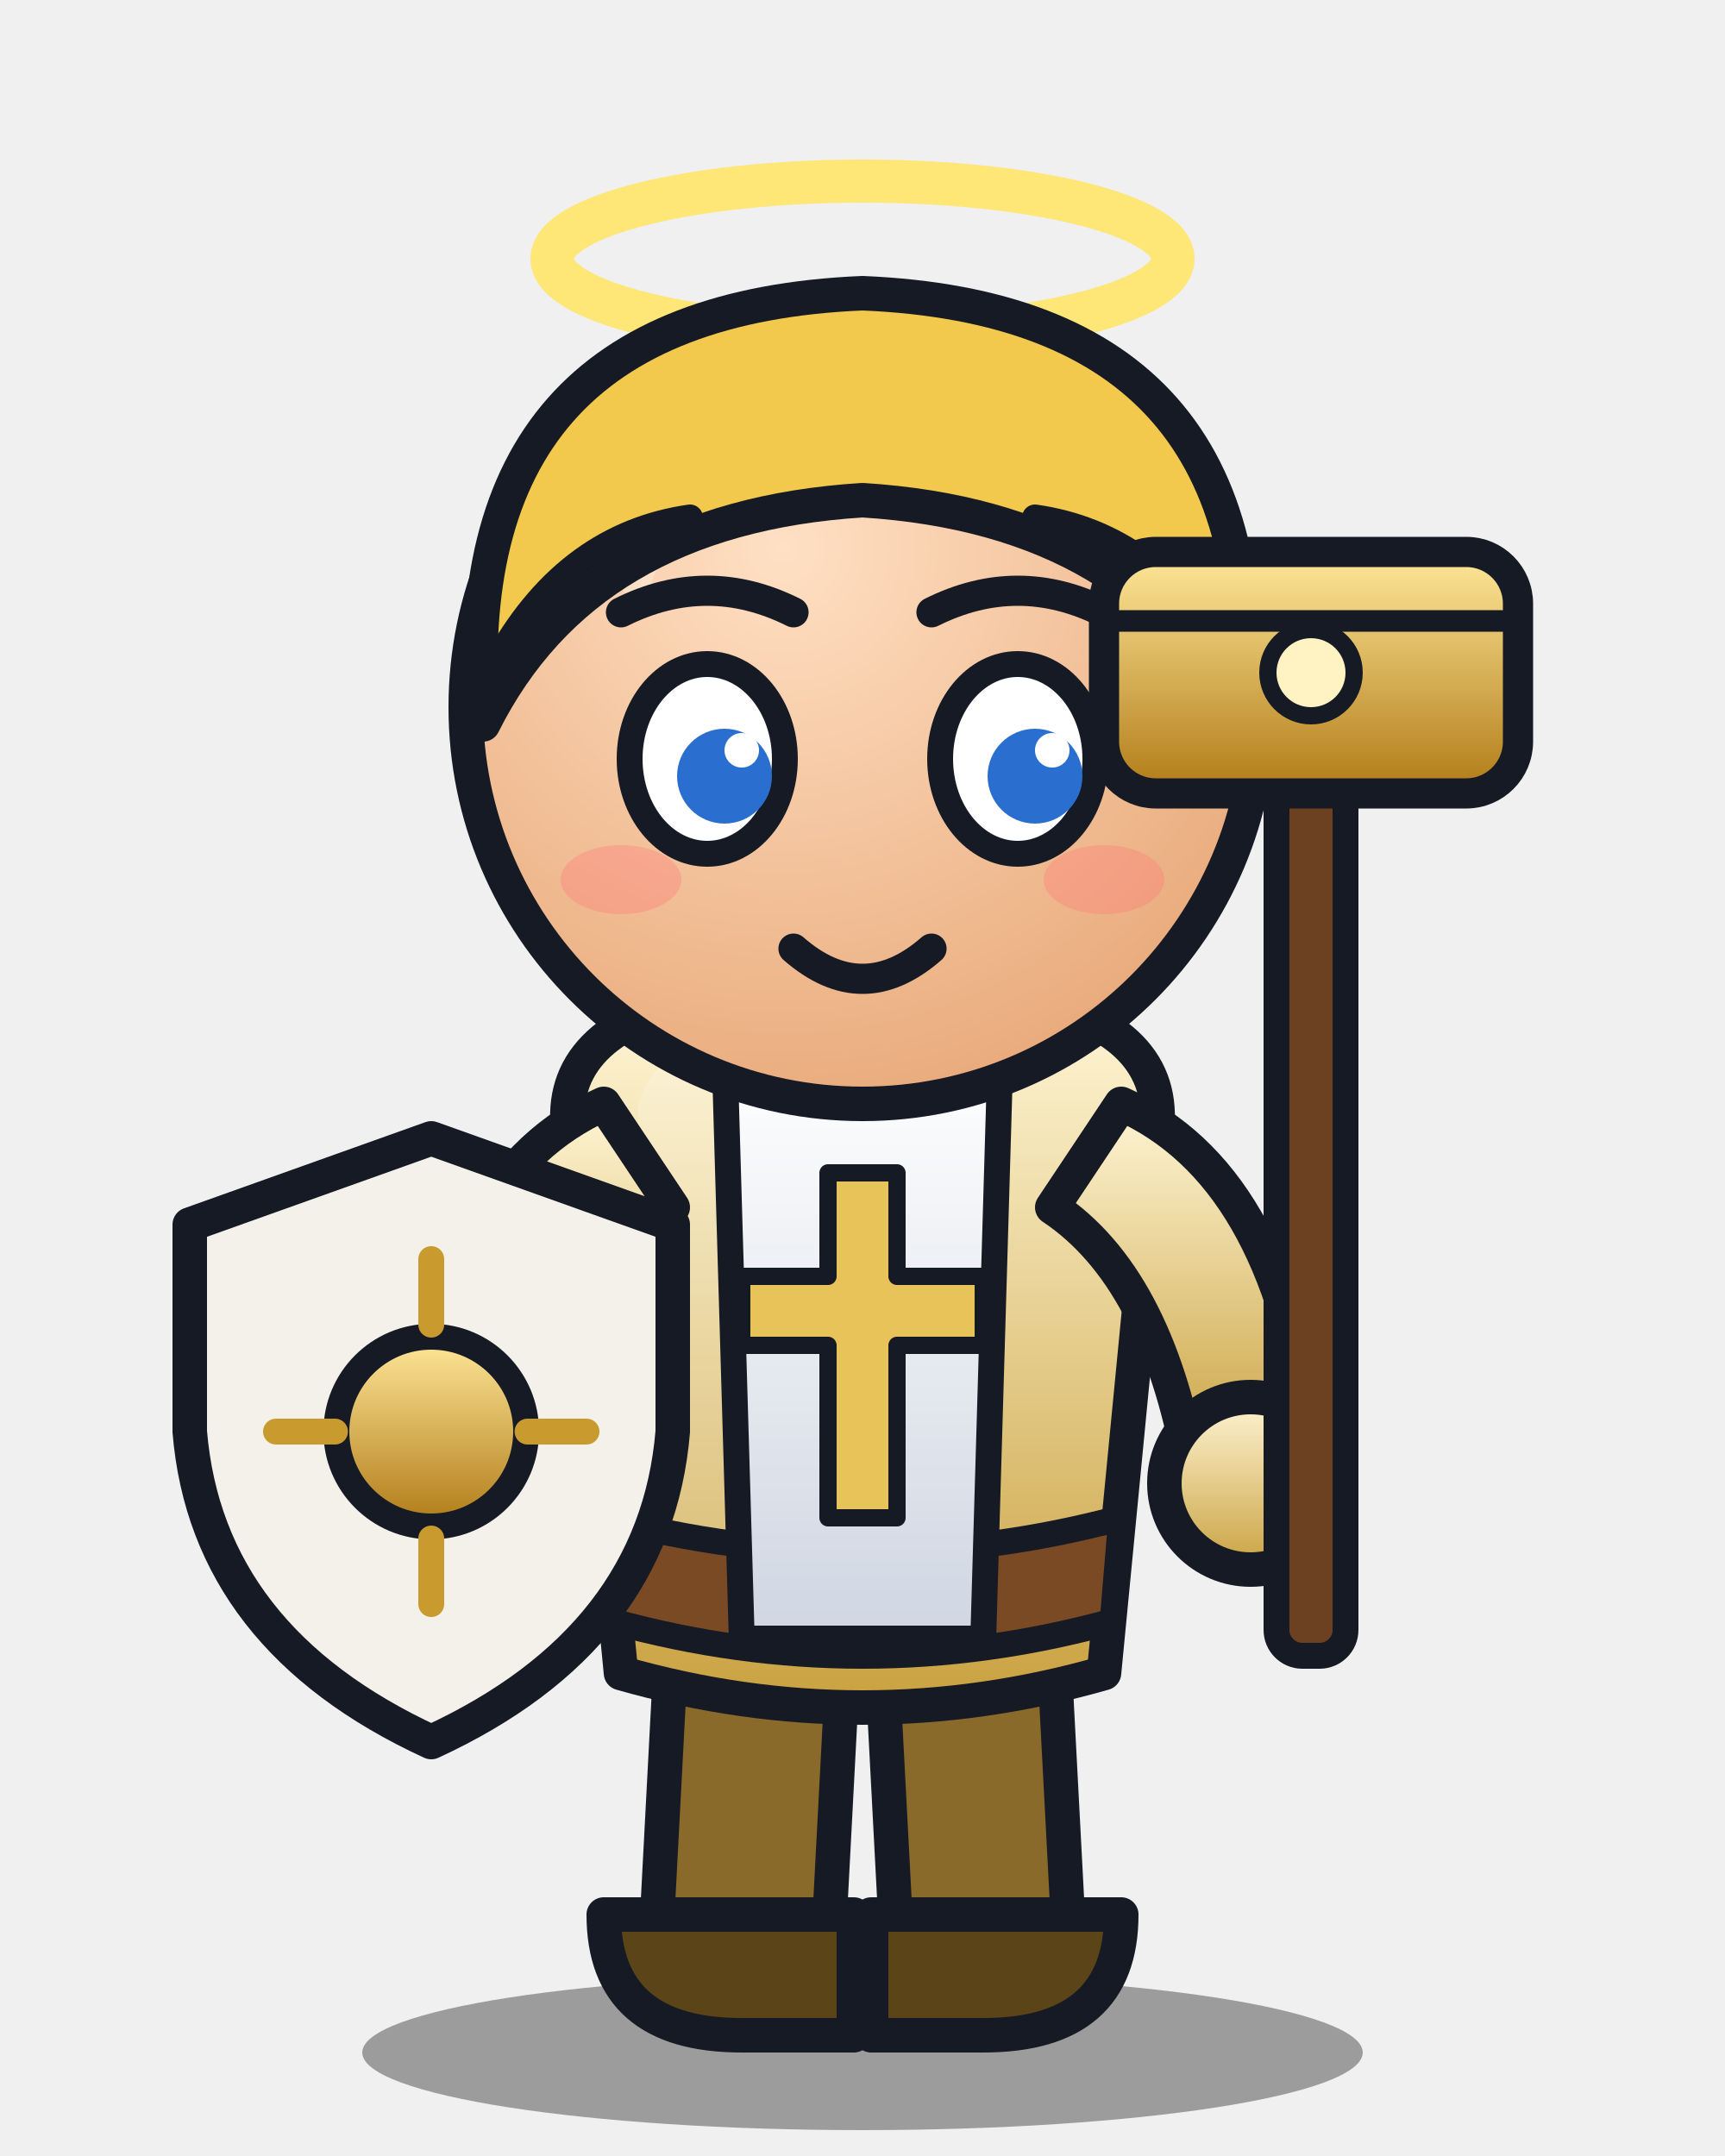
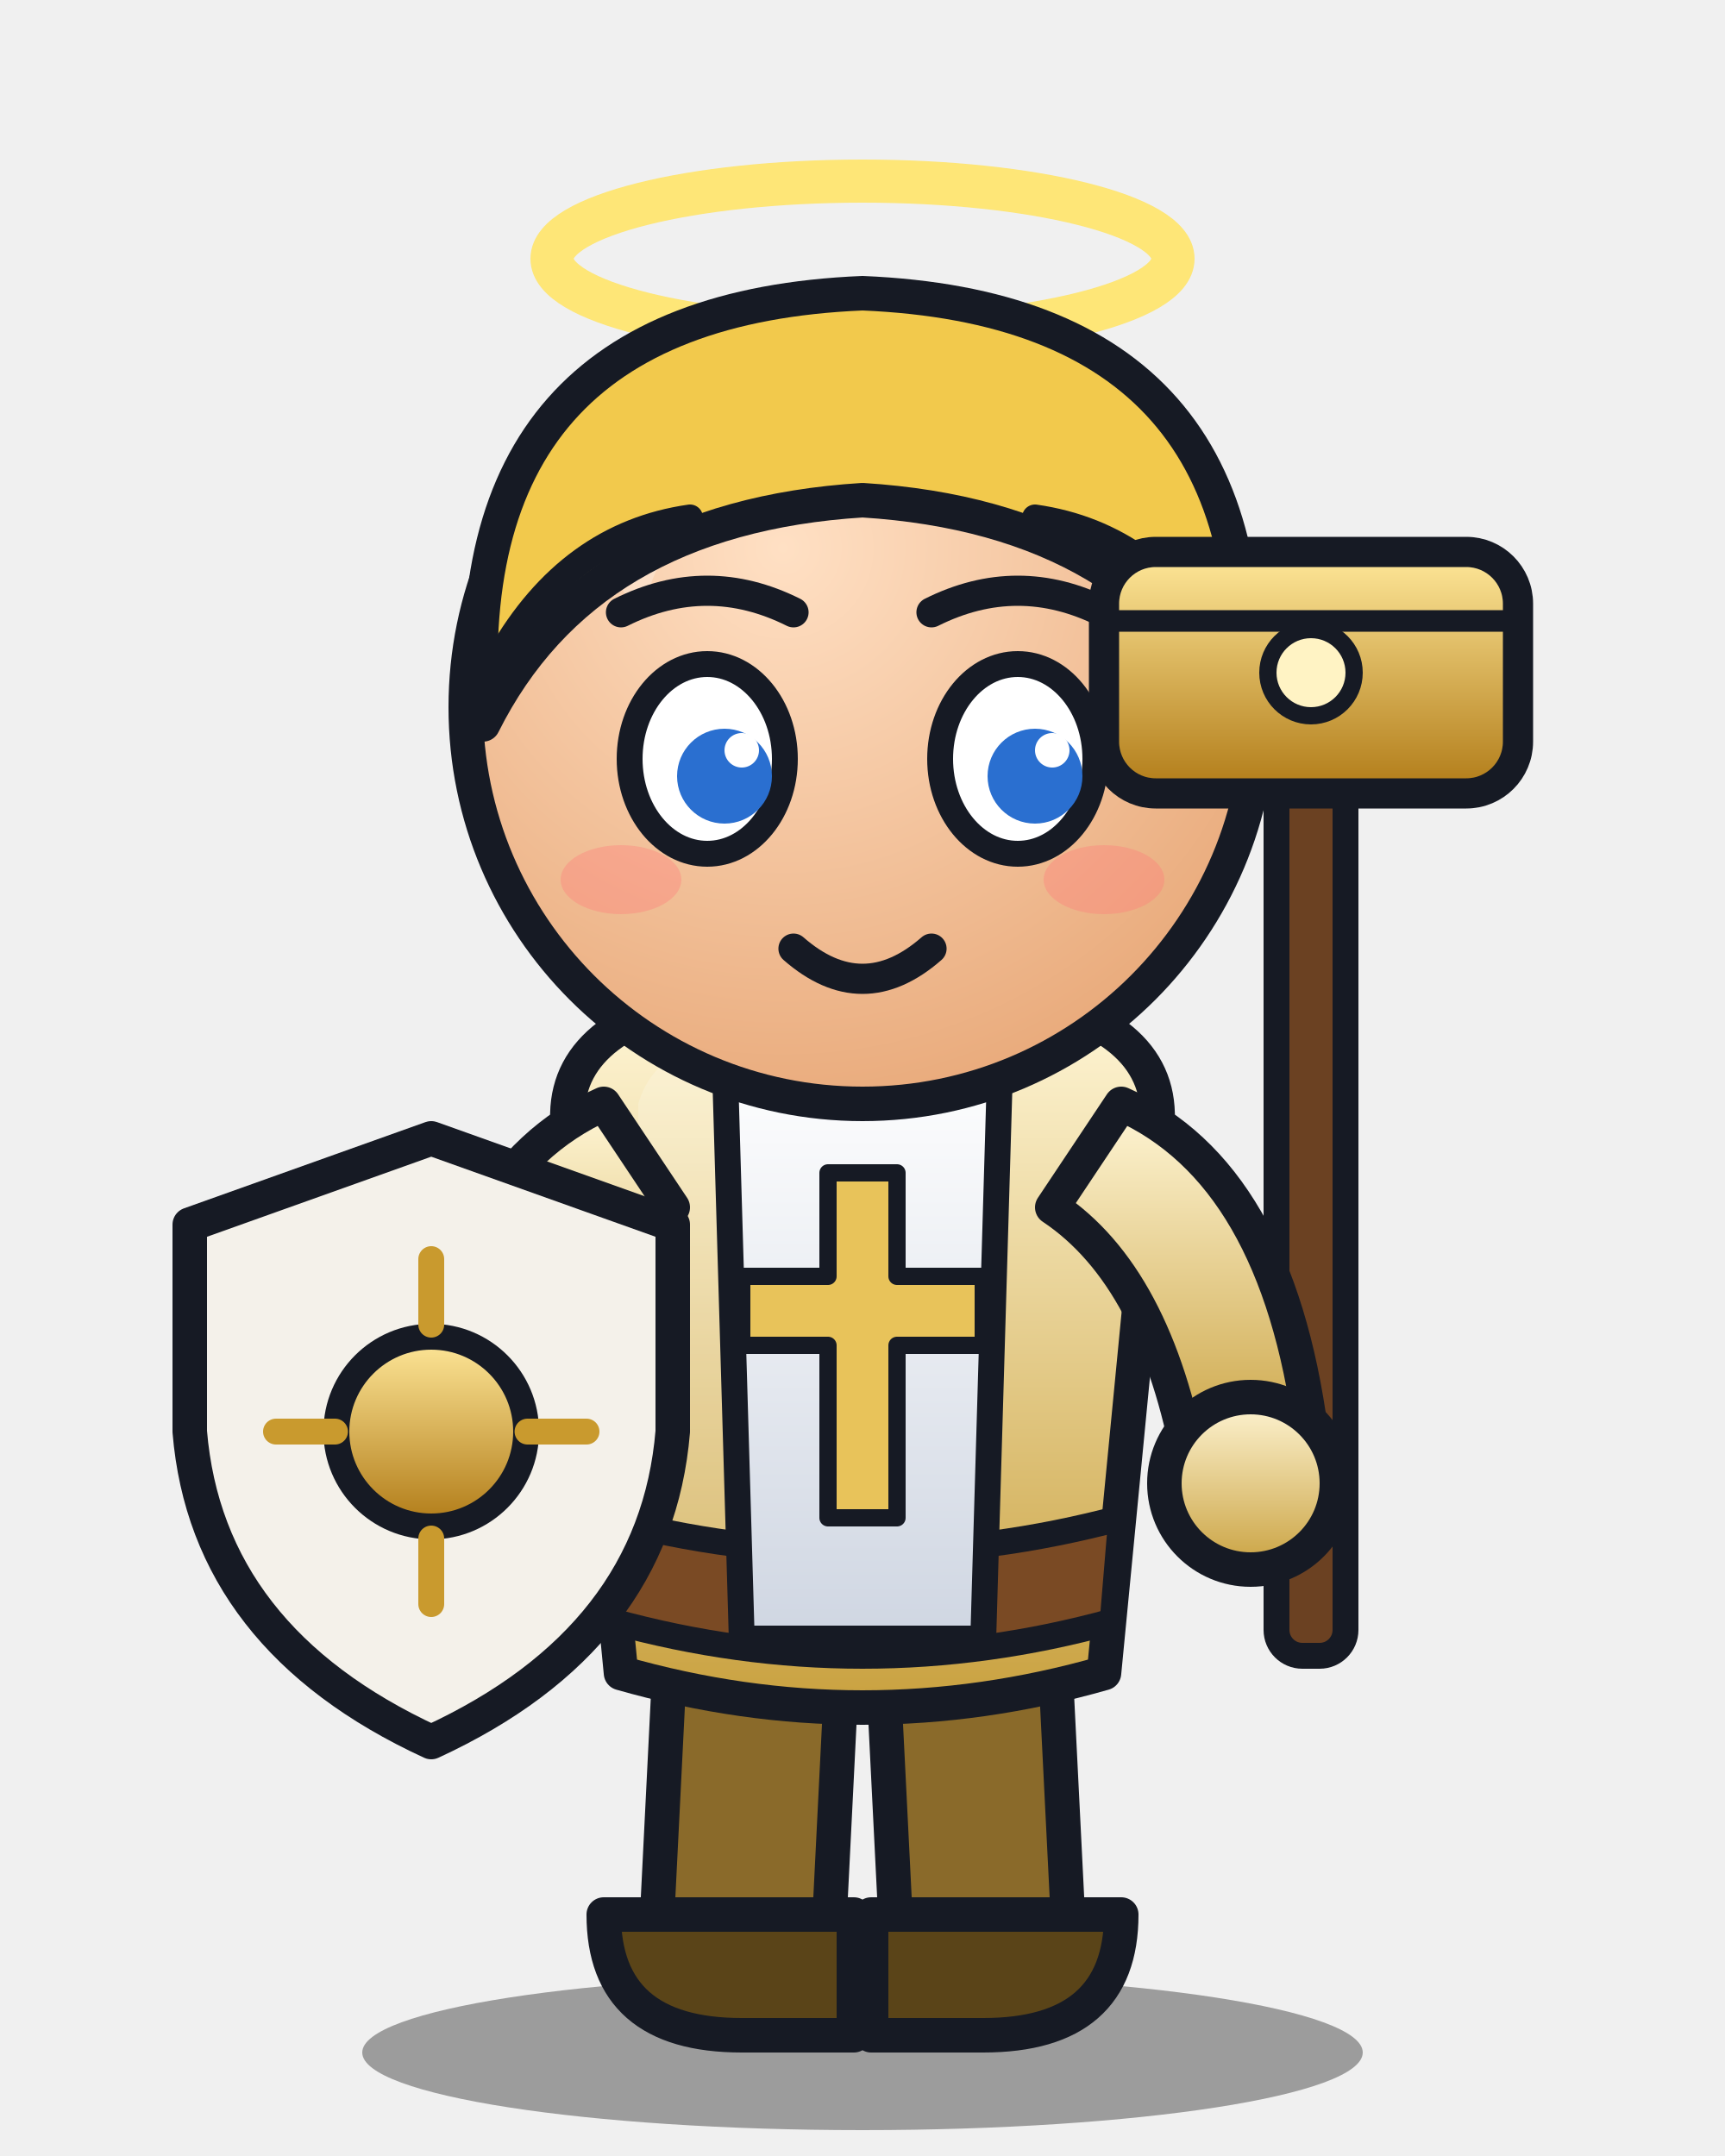
<svg xmlns="http://www.w3.org/2000/svg" viewBox="0 0 200 250" width="400" height="500">
  <defs>
    <linearGradient id="steel" x1="0" y1="0" x2="1" y2="1">
      <stop offset="0" stop-color="#ffffff" />
      <stop offset="1" stop-color="#8b9aa9" />
    </linearGradient>
    <linearGradient id="gold" x1="0" y1="0" x2="0" y2="1">
      <stop offset="0" stop-color="#ffe89a" />
      <stop offset="1" stop-color="#b07a16" />
    </linearGradient>
    <radialGradient id="orb" cx="40%" cy="35%" r="70%">
      <stop offset="0" stop-color="#e8fbff" />
      <stop offset="1" stop-color="#2aa8ff" />
    </radialGradient>
    <linearGradient id="shieldblue" x1="0" y1="0" x2="0" y2="1">
      <stop offset="0" stop-color="#4f8fe8" />
      <stop offset="1" stop-color="#1f3f8a" />
    </linearGradient>
    <radialGradient id="skin" cx="40%" cy="30%" r="75%">
      <stop offset="0" stop-color="#ffe0c4" />
      <stop offset="1" stop-color="#e8a878" />
    </radialGradient>
    <linearGradient id="armor" x1="0" y1="0" x2="0" y2="1">
      <stop offset="0" stop-color="#fff6d6" />
      <stop offset="1" stop-color="#c9a13f" />
    </linearGradient>
    <linearGradient id="tabard" x1="0" y1="0" x2="0" y2="1">
      <stop offset="0" stop-color="#ffffff" />
      <stop offset="1" stop-color="#cfd6e2" />
    </linearGradient>
  </defs>
  <ellipse cx="100" cy="238" rx="58" ry="9" fill="#000" fill-opacity=".35" />
-   <ellipse cx="100" cy="30" rx="36" ry="9" fill="none" stroke="#ffe46a" stroke-width="5" stroke-opacity=".9" />
-   <path d="M78 188 L76 226 L96 226 L98 188 Z" fill="#8a6a2a" stroke="#161a24" stroke-width="4" stroke-linejoin="round" stroke-linecap="round" />
-   <path d="M102 188 L104 226 L124 226 L122 188 Z" fill="#8a6a2a" stroke="#161a24" stroke-width="4" stroke-linejoin="round" stroke-linecap="round" />
+   <path d="M78 186 L76 226 L96 226 L98 186 Z" fill="#8a6a2a" stroke="#161a24" stroke-width="4" stroke-linejoin="round" stroke-linecap="round" />
  <path d="M70 222 Q70 236 86 236 L99 236 L99 222 Z" fill="#5a4418" stroke="#161a24" stroke-width="4" stroke-linejoin="round" stroke-linecap="round" />
+   <path d="M102 186 L104 226 L124 226 L122 186 Z" fill="#8a6a2a" stroke="#161a24" stroke-width="4" stroke-linejoin="round" stroke-linecap="round" />
  <path d="M101 222 L101 236 L114 236 Q130 236 130 222 Z" fill="#5a4418" stroke="#161a24" stroke-width="4" stroke-linejoin="round" stroke-linecap="round" />
  <path d="M66 132 Q64 120 80 116 L120 116 Q136 120 134 132 L128 194 Q100 202 72 194 Z" fill="url(#armor)" stroke="#161a24" stroke-width="4" stroke-linejoin="round" stroke-linecap="round" />
  <path d="M74 128 Q76 121 86 120 L92 120 L84 180 Q76 178 74 170 Z" fill="#ffffff" fill-opacity="0.18" />
  <path d="M70 176 Q100 184 130 176 L129 188 Q100 196 71 188 Z" fill="#7a4a24" stroke="#161a24" stroke-width="3" stroke-linejoin="round" stroke-linecap="round" />
  <rect x="93" y="177" width="14" height="11" rx="2" fill="#e8c35a" stroke="#161a24" stroke-width="2.5" />
-   <path d="M70 128 Q52 136 48 166 L62 170 Q66 148 78 140 Z" fill="url(#armor)" stroke="#161a24" stroke-width="4" stroke-linejoin="round" stroke-linecap="round" />
-   <circle cx="55" cy="172" r="10" fill="url(#armor)" stroke="#161a24" stroke-width="4" />
-   <path d="M130 128 Q148 136 152 166 L138 170 Q134 148 122 140 Z" fill="url(#armor)" stroke="#161a24" stroke-width="4" stroke-linejoin="round" stroke-linecap="round" />
-   <circle cx="145" cy="172" r="10" fill="url(#armor)" stroke="#161a24" stroke-width="4" />
  <path d="M84 122 L116 122 L114 190 L86 190 Z" fill="url(#tabard)" stroke="#161a24" stroke-width="3" stroke-linejoin="round" stroke-linecap="round" />
  <path d="M96 136 H104 V148 H114 V156 H104 V176 H96 V156 H86 V148 H96 Z" fill="#e8c35a" stroke="#161a24" stroke-width="2" stroke-linejoin="round" stroke-linecap="round" />
+   <ellipse cx="100" cy="30" rx="36" ry="9" fill="none" stroke="#ffe46a" stroke-width="5" stroke-opacity=".9" />
  <circle cx="100" cy="82" r="46" fill="url(#skin)" stroke="#161a24" stroke-width="4" />
  <path d="M70 64 Q76 44 98 40 Q80 52 74 72 Z" fill="#ffffff" fill-opacity="0.28" />
  <path d="M56 84 Q52 36 100 34 Q148 36 144 84 Q132 60 100 58 Q68 60 56 84 Z" fill="#f2c94c" stroke="#161a24" stroke-width="4" stroke-linejoin="round" stroke-linecap="round" />
  <ellipse cx="82" cy="88" rx="9" ry="11" fill="#ffffff" stroke="#161a24" stroke-width="3" />
  <ellipse cx="118" cy="88" rx="9" ry="11" fill="#ffffff" stroke="#161a24" stroke-width="3" />
  <circle cx="84" cy="90" r="5.5" fill="#2a6fd0" stroke="#161a24" stroke-width="0" />
  <circle cx="120" cy="90" r="5.5" fill="#2a6fd0" stroke="#161a24" stroke-width="0" />
  <circle cx="86" cy="87" r="2" fill="#ffffff" stroke="#161a24" stroke-width="0" />
  <circle cx="122" cy="87" r="2" fill="#ffffff" stroke="#161a24" stroke-width="0" />
  <path d="M72 71 Q82 66 92 71" fill="none" stroke="#161a24" stroke-width="3.5" stroke-linejoin="round" stroke-linecap="round" />
  <path d="M108 71 Q118 66 128 71" fill="none" stroke="#161a24" stroke-width="3.5" stroke-linejoin="round" stroke-linecap="round" />
  <path d="M92 110 Q100 117 108 110" fill="none" stroke="#161a24" stroke-width="3.5" stroke-linejoin="round" stroke-linecap="round" />
  <ellipse cx="72" cy="102" rx="7" ry="4" fill="#ff7a7a" fill-opacity=".35" />
  <ellipse cx="128" cy="102" rx="7" ry="4" fill="#ff7a7a" fill-opacity=".35" />
  <path d="M58 76 Q66 62 80 60" fill="none" stroke="#161a24" stroke-width="3" stroke-linejoin="round" stroke-linecap="round" />
  <path d="M142 76 Q134 62 120 60" fill="none" stroke="#161a24" stroke-width="3" stroke-linejoin="round" stroke-linecap="round" />
+   <path d="M70 128 Q52 136 48 166 L62 170 Q66 148 78 140 Z" fill="url(#armor)" stroke="#161a24" stroke-width="4" stroke-linejoin="round" stroke-linecap="round" />
+   <circle cx="55" cy="172" r="10" fill="url(#armor)" stroke="#161a24" stroke-width="4" />
  <path d="M50 132 L78 142 L78 166 Q76 190 50 202 Q24 190 22 166 L22 142 Z" fill="#f4f1ea" stroke="#161a24" stroke-width="4" stroke-linejoin="round" stroke-linecap="round" />
  <circle cx="50" cy="166" r="11" fill="url(#gold)" stroke="#161a24" stroke-width="3" />
  <path d="M50.0 153.6 L50 146" fill="none" stroke-width="3" stroke="#c99a2e" stroke-linejoin="round" stroke-linecap="round" />
  <path d="M50.0 178.4 L50 186" fill="none" stroke-width="3" stroke="#c99a2e" stroke-linejoin="round" stroke-linecap="round" />
  <path d="M38.84 166.0 L32 166" fill="none" stroke-width="3" stroke="#c99a2e" stroke-linejoin="round" stroke-linecap="round" />
  <path d="M61.16 166.0 L68 166" fill="none" stroke-width="3" stroke="#c99a2e" stroke-linejoin="round" stroke-linecap="round" />
  <rect x="148" y="86" width="8" height="106" rx="3" fill="#6b4122" stroke="#161a24" stroke-width="3" />
  <rect x="128" y="64" width="48" height="28" rx="6" fill="url(#gold)" stroke="#161a24" stroke-width="3.5" />
  <path d="M128 72 L176 72" fill="none" stroke="#161a24" stroke-width="2.5" stroke-linejoin="round" stroke-linecap="round" />
  <circle cx="152" cy="78" r="5" fill="#fff3c4" stroke="#161a24" stroke-width="2" />
+   <path d="M130 128 Q148 136 152 166 L138 170 Q134 148 122 140 Z" fill="url(#armor)" stroke="#161a24" stroke-width="4" stroke-linejoin="round" stroke-linecap="round" />
+   <circle cx="145" cy="172" r="10" fill="url(#armor)" stroke="#161a24" stroke-width="4" />
</svg>
